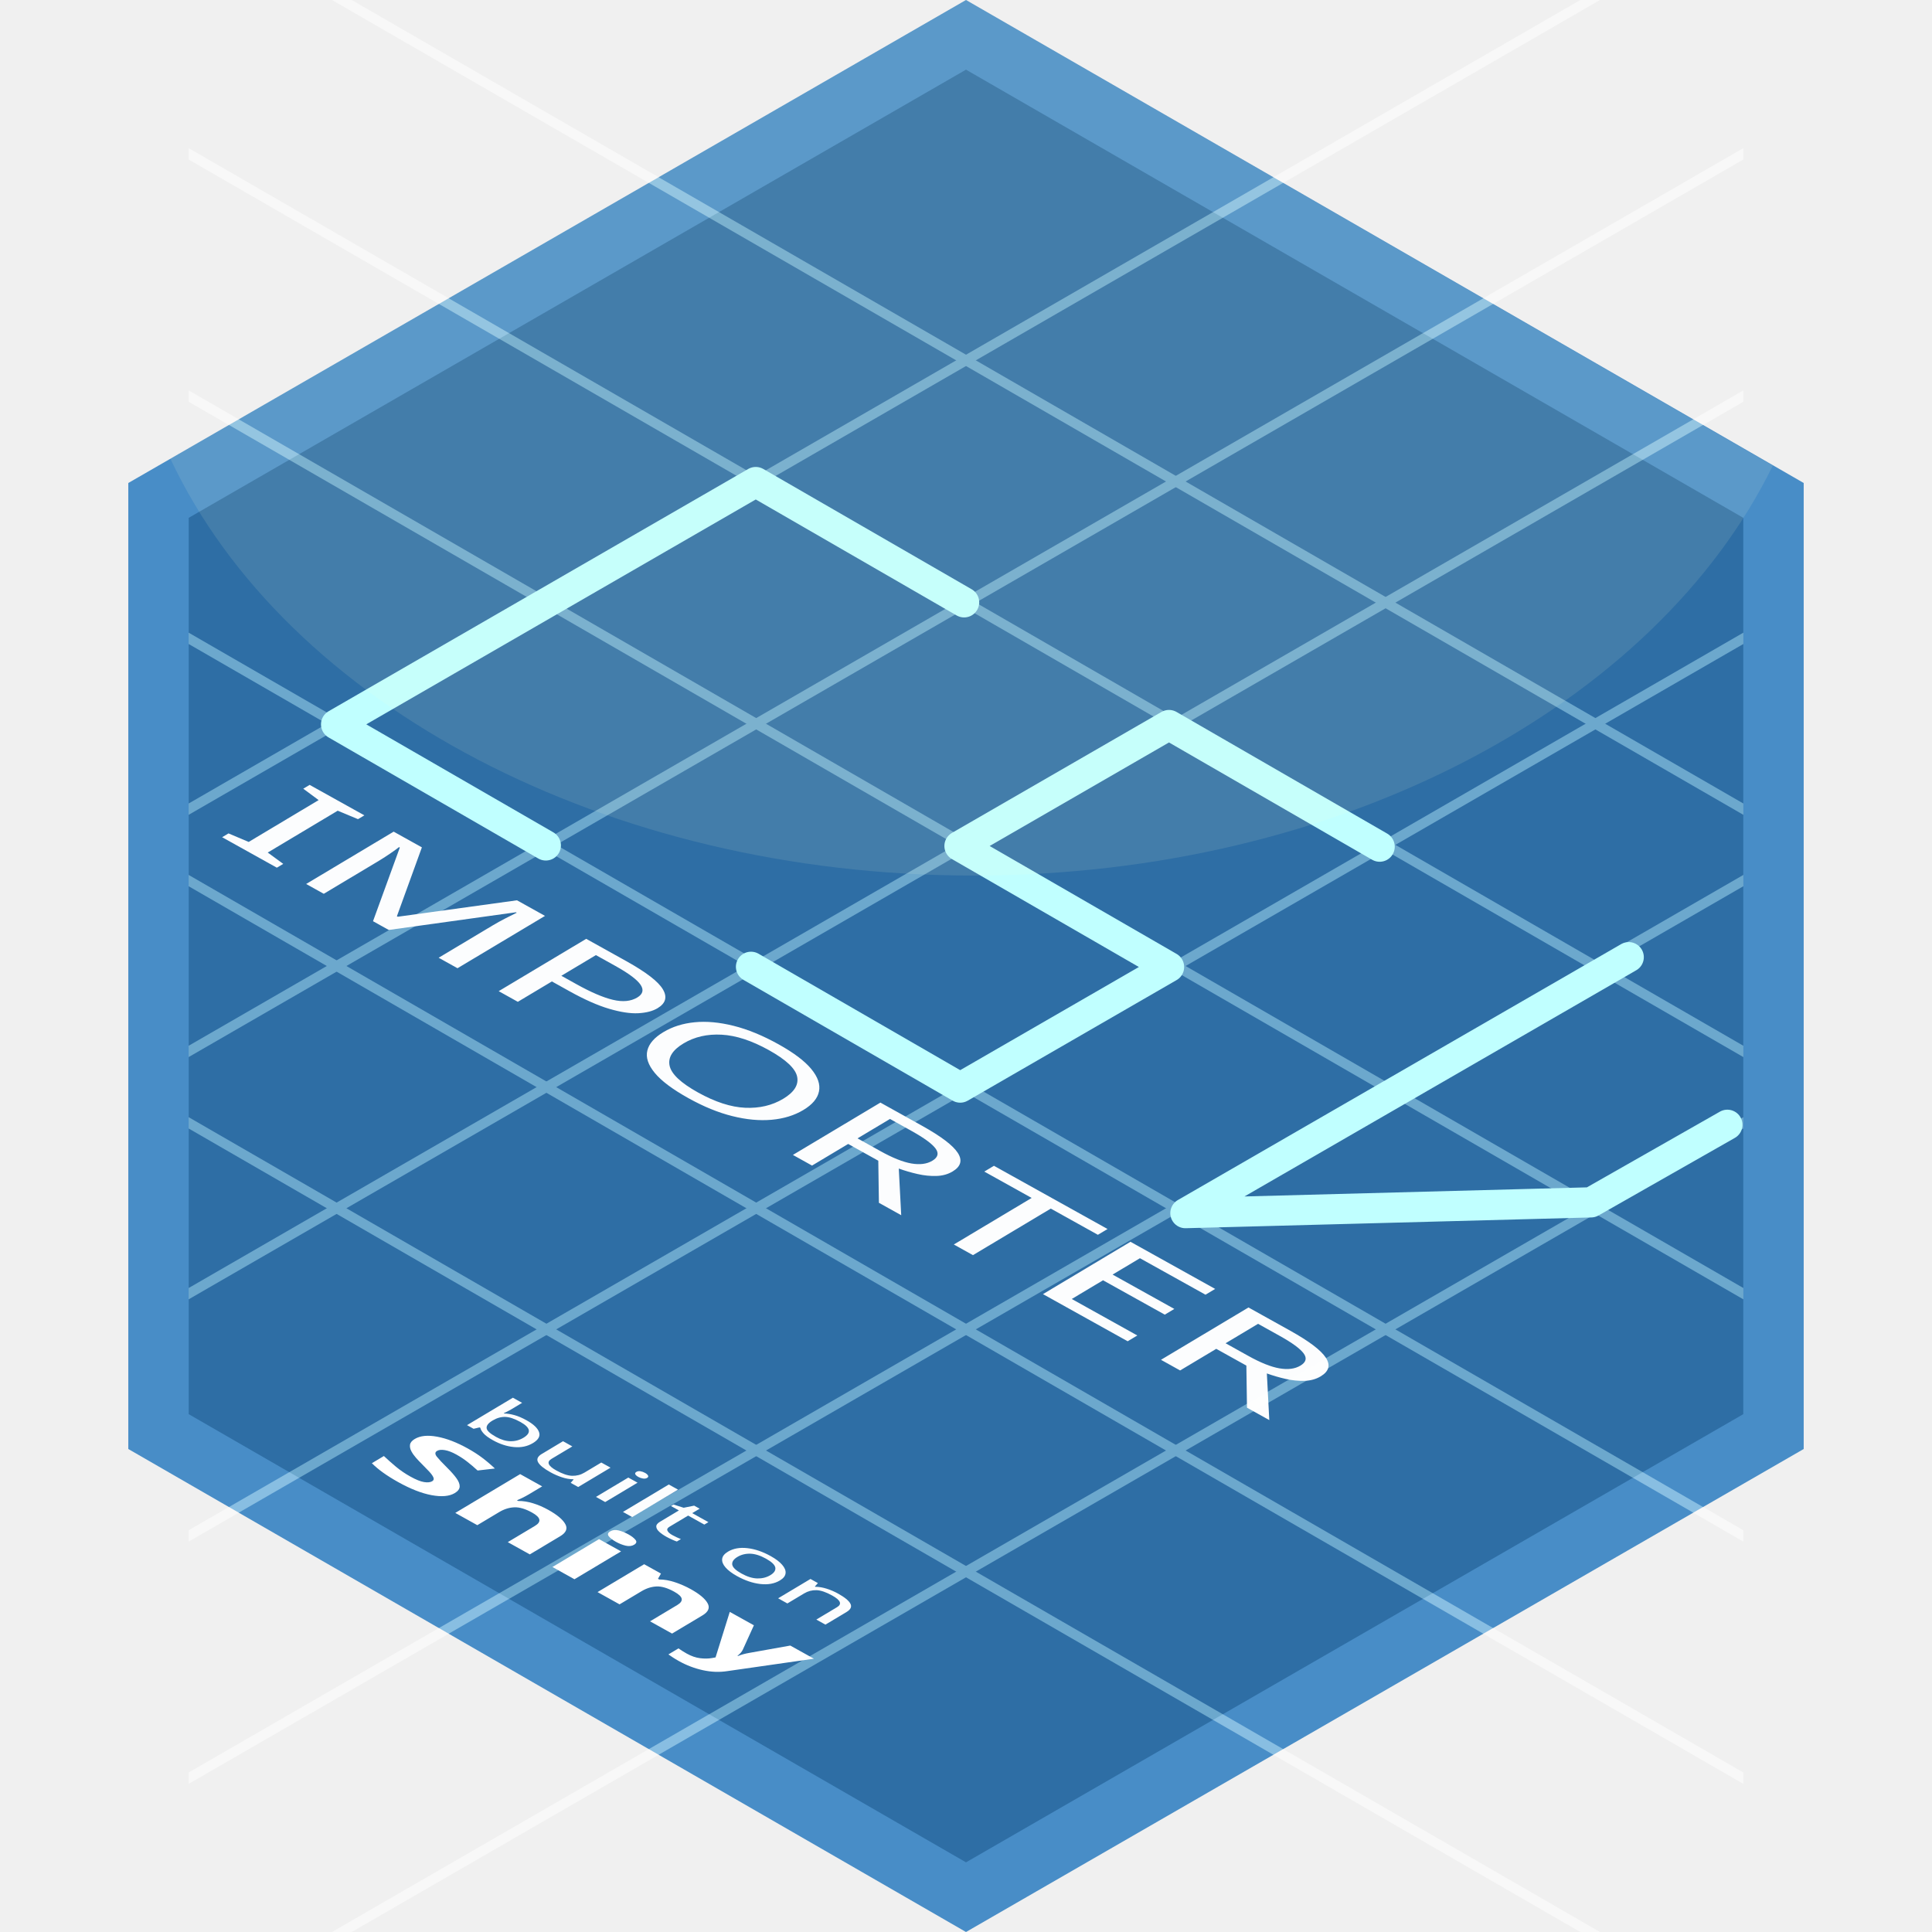
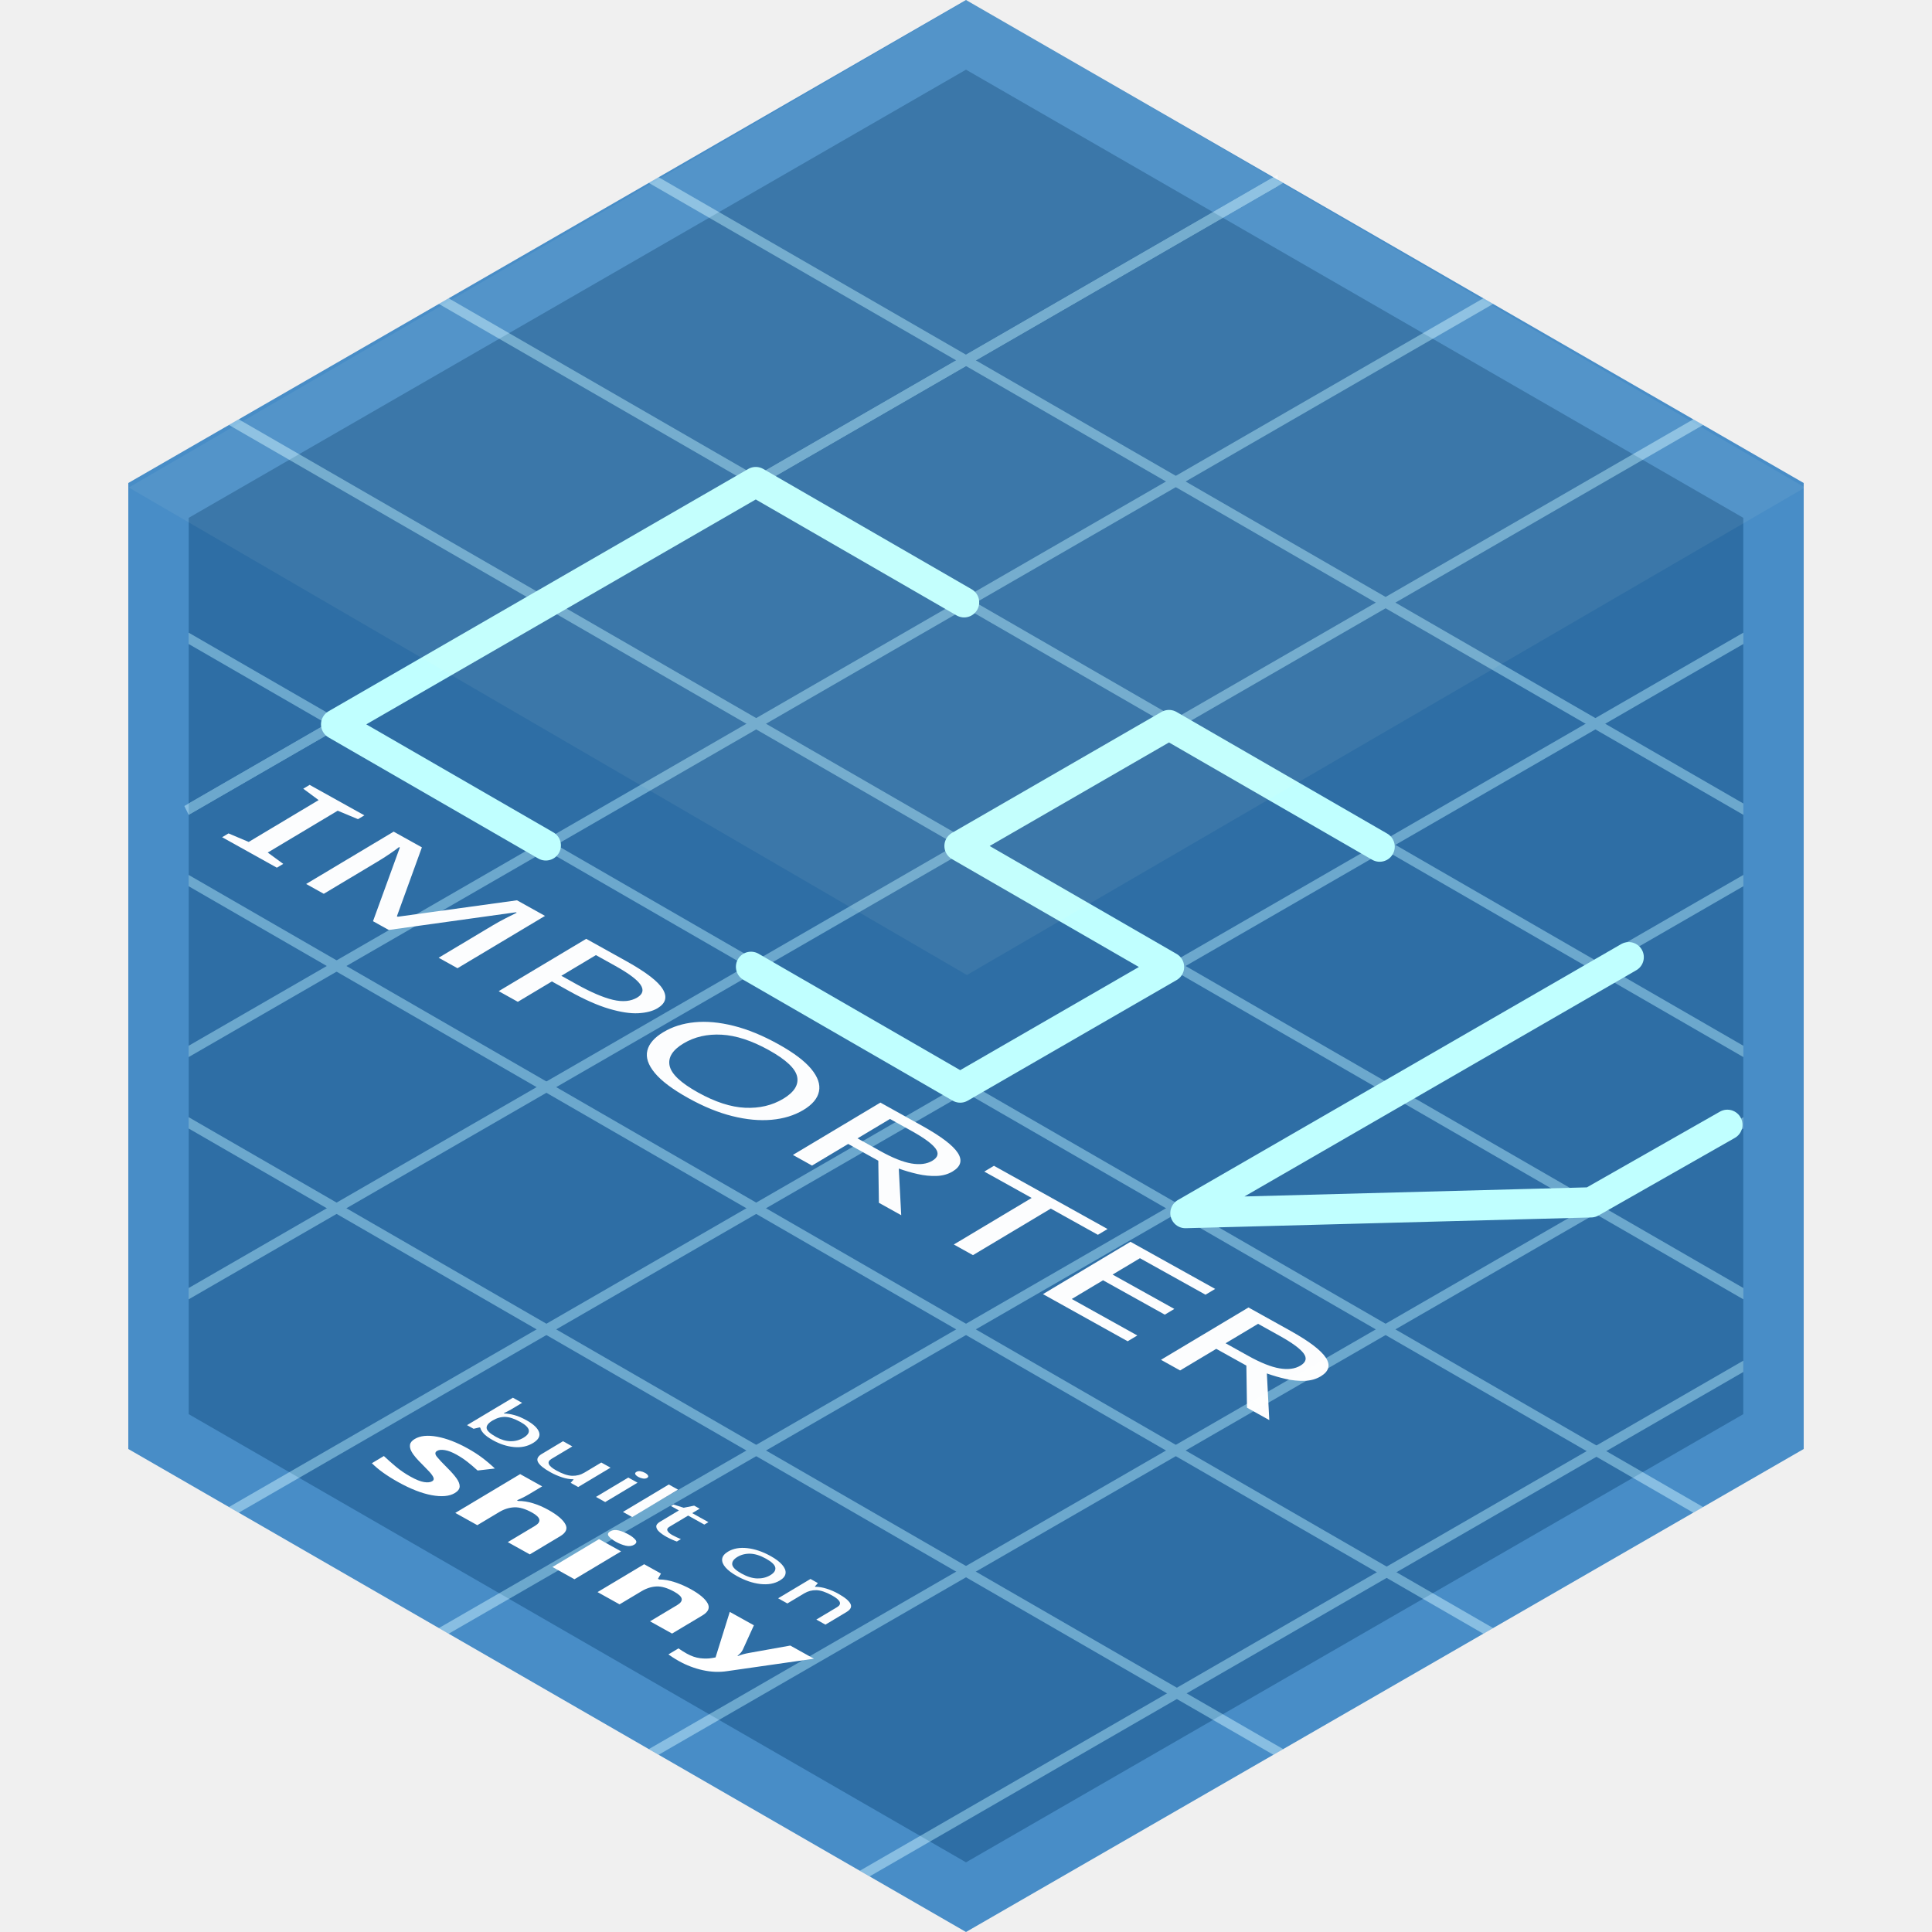
<svg xmlns="http://www.w3.org/2000/svg" width="512" height="512" viewBox="0 0 512 512" version="1.1" id="svg8">
  <defs id="defs2">
    </defs>
  <g id="layer1" style="display:inline;mix-blend-mode:normal">
    <path style="fill:#2e6ea5;fill-opacity:1;stroke:#488dc7;stroke-width:15.996;stroke-linecap:round;stroke-miterlimit:4;stroke-dasharray:none;stroke-opacity:1;paint-order:fill markers stroke;stop-color:#000000" id="path861" d="M 469.797,379.436 256,502.872 42.203,379.436 42.203,132.564 256,9.128 469.797,132.564 Z" transform="matrix(1.000924,0,0,0.9995823,-0.2364416,0.1069389)" />
  </g>
  <g id="layer2" style="display:inline;mix-blend-mode:soft-light">
    <g id="g913">
      <g id="g1054" style="stroke:#ffffff;stroke-width:0.999;stroke-opacity:1" transform="matrix(1.000867,-0.5778506,0,1.000891,0.00113847,140.8587)">
-         <path style="fill:none;stroke:#ffffff;stroke-width:2.997;stroke-linecap:butt;stroke-linejoin:miter;stroke-miterlimit:4;stroke-dasharray:none;stroke-opacity:1" d="M 49.956,294.78 H 461.599" id="path1007" />
-         <path style="fill:none;stroke:#ffffff;stroke-width:2.997;stroke-linecap:butt;stroke-linejoin:miter;stroke-miterlimit:4;stroke-dasharray:none;stroke-opacity:1" d="M 49.956,358.923 H 461.599" id="path1007-6" />
-         <path style="fill:none;stroke:#ffffff;stroke-width:2.997;stroke-linecap:butt;stroke-linejoin:miter;stroke-miterlimit:4;stroke-dasharray:none;stroke-opacity:1" d="M 49.956,423.065 H 461.599" id="path1007-4" />
-         <path style="fill:none;stroke:#ffffff;stroke-width:2.997;stroke-linecap:butt;stroke-linejoin:miter;stroke-miterlimit:4;stroke-dasharray:none;stroke-opacity:1" d="M 49.956,230.637 H 461.599" id="path1007-1" />
-         <path style="fill:none;stroke:#ffffff;stroke-width:2.997;stroke-linecap:butt;stroke-linejoin:miter;stroke-miterlimit:4;stroke-dasharray:none;stroke-opacity:1" d="M 49.956,166.494 H 461.599" id="path1007-2" />
-         <path style="fill:none;stroke:#ffffff;stroke-width:2.997;stroke-linecap:butt;stroke-linejoin:miter;stroke-miterlimit:4;stroke-dasharray:none;stroke-opacity:1" d="M 49.956,102.351 H 461.599" id="path1007-45" />
+         <path style="color:#000000;font-style:normal;font-variant:normal;font-weight:normal;font-stretch:normal;font-size:medium;line-height:normal;font-family:sans-serif;font-variant-ligatures:normal;font-variant-position:normal;font-variant-caps:normal;font-variant-numeric:normal;font-variant-alternates:normal;font-variant-east-asian:normal;font-feature-settings:normal;font-variation-settings:normal;text-indent:0;text-align:start;text-decoration:none;text-decoration-line:none;text-decoration-style:solid;text-decoration-color:#000000;letter-spacing:normal;word-spacing:normal;text-transform:none;writing-mode:lr-tb;direction:ltr;text-orientation:mixed;dominant-baseline:auto;baseline-shift:baseline;text-anchor:start;white-space:normal;shape-padding:0;shape-margin:0;inline-size:0;clip-rule:nonzero;display:inline;overflow:visible;visibility:visible;opacity:1;isolation:auto;mix-blend-mode:normal;color-interpolation:sRGB;color-interpolation-filters:linearRGB;solid-color:#000000;solid-opacity:1;vector-effect:none;fill:#ffffff;fill-opacity:1;fill-rule:nonzero;stroke:none;stroke-width:2.997;stroke-linecap:butt;stroke-linejoin:miter;stroke-miterlimit:4;stroke-dasharray:none;stroke-dashoffset:0;stroke-opacity:1;color-rendering:auto;image-rendering:auto;shape-rendering:auto;text-rendering:auto;enable-background:accumulate;stop-color:#000000;stop-opacity:1" d="M 63.218,296.279 H 461.6 v -2.998 H 60.622 Z" id="path922" />
+         <path style="color:#000000;font-style:normal;font-variant:normal;font-weight:normal;font-stretch:normal;font-size:medium;line-height:normal;font-family:sans-serif;font-variant-ligatures:normal;font-variant-position:normal;font-variant-caps:normal;font-variant-numeric:normal;font-variant-alternates:normal;font-variant-east-asian:normal;font-feature-settings:normal;font-variation-settings:normal;text-indent:0;text-align:start;text-decoration:none;text-decoration-line:none;text-decoration-style:solid;text-decoration-color:#000000;letter-spacing:normal;word-spacing:normal;text-transform:none;writing-mode:lr-tb;direction:ltr;text-orientation:mixed;dominant-baseline:auto;baseline-shift:baseline;text-anchor:start;white-space:normal;shape-padding:0;shape-margin:0;inline-size:0;clip-rule:nonzero;display:inline;overflow:visible;visibility:visible;opacity:1;isolation:auto;mix-blend-mode:normal;color-interpolation:sRGB;color-interpolation-filters:linearRGB;solid-color:#000000;solid-opacity:1;vector-effect:none;fill:#ffffff;fill-opacity:1;fill-rule:nonzero;stroke:none;stroke-width:2.997;stroke-linecap:butt;stroke-linejoin:miter;stroke-miterlimit:4;stroke-dasharray:none;stroke-dashoffset:0;stroke-opacity:1;color-rendering:auto;image-rendering:auto;shape-rendering:auto;text-rendering:auto;enable-background:accumulate;stop-color:#000000;stop-opacity:1" d="m 118.798,360.422 h 342.801 v -2.998 H 116.203 Z" id="path918" />
+         <path style="color:#000000;font-style:normal;font-variant:normal;font-weight:normal;font-stretch:normal;font-size:medium;line-height:normal;font-family:sans-serif;font-variant-ligatures:normal;font-variant-position:normal;font-variant-caps:normal;font-variant-numeric:normal;font-variant-alternates:normal;font-variant-east-asian:normal;font-feature-settings:normal;font-variation-settings:normal;text-indent:0;text-align:start;text-decoration:none;text-decoration-line:none;text-decoration-style:solid;text-decoration-color:#000000;letter-spacing:normal;word-spacing:normal;text-transform:none;writing-mode:lr-tb;direction:ltr;text-orientation:mixed;dominant-baseline:auto;baseline-shift:baseline;text-anchor:start;white-space:normal;shape-padding:0;shape-margin:0;inline-size:0;clip-rule:nonzero;display:inline;overflow:visible;visibility:visible;opacity:1;isolation:auto;mix-blend-mode:normal;color-interpolation:sRGB;color-interpolation-filters:linearRGB;solid-color:#000000;solid-opacity:1;vector-effect:none;fill:#ffffff;fill-opacity:1;fill-rule:nonzero;stroke:none;stroke-width:2.997;stroke-linecap:butt;stroke-linejoin:miter;stroke-miterlimit:4;stroke-dasharray:none;stroke-dashoffset:0;stroke-opacity:1;color-rendering:auto;image-rendering:auto;shape-rendering:auto;text-rendering:auto;enable-background:accumulate;stop-color:#000000;stop-opacity:1" d="m 174.387,424.564 h 287.213 v -2.998 H 171.81 Z" id="path914" />
+         <path style="color:#000000;font-style:normal;font-variant:normal;font-weight:normal;font-stretch:normal;font-size:medium;line-height:normal;font-family:sans-serif;font-variant-ligatures:normal;font-variant-position:normal;font-variant-caps:normal;font-variant-numeric:normal;font-variant-alternates:normal;font-variant-east-asian:normal;font-feature-settings:normal;font-variation-settings:normal;text-indent:0;text-align:start;text-decoration:none;text-decoration-line:none;text-decoration-style:solid;text-decoration-color:#000000;letter-spacing:normal;word-spacing:normal;text-transform:none;writing-mode:lr-tb;direction:ltr;text-orientation:mixed;dominant-baseline:auto;baseline-shift:baseline;text-anchor:start;white-space:normal;shape-padding:0;shape-margin:0;inline-size:0;clip-rule:nonzero;display:inline;overflow:visible;visibility:visible;opacity:1;isolation:auto;mix-blend-mode:normal;color-interpolation:sRGB;color-interpolation-filters:linearRGB;solid-color:#000000;solid-opacity:1;vector-effect:none;fill:#ffffff;fill-opacity:1;fill-rule:nonzero;stroke:none;stroke-width:2.997;stroke-linecap:butt;stroke-linejoin:miter;stroke-miterlimit:4;stroke-dasharray:none;stroke-dashoffset:0;stroke-opacity:1;paint-order:fill markers stroke;color-rendering:auto;image-rendering:auto;shape-rendering:auto;text-rendering:auto;enable-background:accumulate;stop-color:#000000;stop-opacity:1" d="m 49.955,229.139 v 2.996 H 449.645 l 1.32,0.032 -2.619,-3.028 z" id="path980" />
+         <path style="color:#000000;font-style:normal;font-variant:normal;font-weight:normal;font-stretch:normal;font-size:medium;line-height:normal;font-family:sans-serif;font-variant-ligatures:normal;font-variant-position:normal;font-variant-caps:normal;font-variant-numeric:normal;font-variant-alternates:normal;font-variant-east-asian:normal;font-feature-settings:normal;font-variation-settings:normal;text-indent:0;text-align:start;text-decoration:none;text-decoration-line:none;text-decoration-style:solid;text-decoration-color:#000000;letter-spacing:normal;word-spacing:normal;text-transform:none;writing-mode:lr-tb;direction:ltr;text-orientation:mixed;dominant-baseline:auto;baseline-shift:baseline;text-anchor:start;white-space:normal;shape-padding:0;shape-margin:0;inline-size:0;clip-rule:nonzero;display:inline;overflow:visible;visibility:visible;opacity:1;isolation:auto;mix-blend-mode:normal;color-interpolation:sRGB;color-interpolation-filters:linearRGB;solid-color:#000000;solid-opacity:1;vector-effect:none;fill:#ffffff;fill-opacity:1;fill-rule:nonzero;stroke:none;stroke-width:2.997;stroke-linecap:butt;stroke-linejoin:miter;stroke-miterlimit:4;stroke-dasharray:none;stroke-dashoffset:0;stroke-opacity:1;color-rendering:auto;image-rendering:auto;shape-rendering:auto;text-rendering:auto;enable-background:accumulate;stop-color:#000000;stop-opacity:1" d="m 49.955,164.996 v 2.996 H 394.049 l 1.28,-0.015 -2.573,-2.981 z" id="path976" />
+         <path style="color:#000000;font-style:normal;font-variant:normal;font-weight:normal;font-stretch:normal;font-size:medium;line-height:normal;font-family:sans-serif;font-variant-ligatures:normal;font-variant-position:normal;font-variant-caps:normal;font-variant-numeric:normal;font-variant-alternates:normal;font-variant-east-asian:normal;font-feature-settings:normal;font-variation-settings:normal;text-indent:0;text-align:start;text-decoration:none;text-decoration-line:none;text-decoration-style:solid;text-decoration-color:#000000;letter-spacing:normal;word-spacing:normal;text-transform:none;writing-mode:lr-tb;direction:ltr;text-orientation:mixed;dominant-baseline:auto;baseline-shift:baseline;text-anchor:start;white-space:normal;shape-padding:0;shape-margin:0;inline-size:0;clip-rule:nonzero;display:inline;overflow:visible;visibility:visible;opacity:1;isolation:auto;mix-blend-mode:normal;color-interpolation:sRGB;color-interpolation-filters:linearRGB;solid-color:#000000;solid-opacity:1;vector-effect:none;fill:#ffffff;fill-opacity:1;fill-rule:nonzero;stroke:none;stroke-width:2.997;stroke-linecap:butt;stroke-linejoin:miter;stroke-miterlimit:4;stroke-dasharray:none;stroke-dashoffset:0;stroke-opacity:1;color-rendering:auto;image-rendering:auto;shape-rendering:auto;text-rendering:auto;enable-background:accumulate;stop-color:#000000;stop-opacity:1" d="m 49.955,100.852 v 2.998 H 338.322 v -2.998 z" id="path938" />
+         <path style="color:#000000;font-style:normal;font-variant:normal;font-weight:normal;font-stretch:normal;font-size:medium;line-height:normal;font-family:sans-serif;font-variant-ligatures:normal;font-variant-position:normal;font-variant-caps:normal;font-variant-numeric:normal;font-variant-alternates:normal;font-variant-east-asian:normal;font-feature-settings:normal;font-variation-settings:normal;text-indent:0;text-align:start;text-decoration:none;text-decoration-line:none;text-decoration-style:solid;text-decoration-color:#000000;letter-spacing:normal;word-spacing:normal;text-transform:none;writing-mode:lr-tb;direction:ltr;text-orientation:mixed;dominant-baseline:auto;baseline-shift:baseline;text-anchor:start;white-space:normal;shape-padding:0;shape-margin:0;inline-size:0;clip-rule:nonzero;display:inline;overflow:visible;visibility:visible;opacity:1;isolation:auto;mix-blend-mode:soft-light;color-interpolation:sRGB;color-interpolation-filters:linearRGB;solid-color:#000000;solid-opacity:1;vector-effect:none;fill:#ffffff;fill-opacity:1;fill-rule:nonzero;stroke:none;stroke-width:2.997;stroke-linecap:butt;stroke-linejoin:miter;stroke-miterlimit:4;stroke-dasharray:none;stroke-dashoffset:0;stroke-opacity:1;color-rendering:auto;image-rendering:auto;shape-rendering:auto;text-rendering:auto;enable-background:accumulate;stop-color:#000000;stop-opacity:1" d="m 230.261,489.027 h 231.321 v -2.996 H 227.661 Z" id="path910" />
      </g>
      <g id="g1054-0" style="stroke:#ffffff;stroke-width:0.999;stroke-opacity:1" transform="matrix(-1.000867,-0.5778506,0,1.000891,511.9989,140.8587)">
-         <path style="fill:none;stroke:#ffffff;stroke-width:2.997;stroke-linecap:butt;stroke-linejoin:miter;stroke-miterlimit:4;stroke-dasharray:none;stroke-opacity:1" d="M 49.956,294.78 H 461.599" id="path1007-18" />
-         <path style="fill:none;stroke:#ffffff;stroke-width:2.997;stroke-linecap:butt;stroke-linejoin:miter;stroke-miterlimit:4;stroke-dasharray:none;stroke-opacity:1" d="M 49.956,358.923 H 461.599" id="path1007-6-4" />
-         <path style="fill:none;stroke:#ffffff;stroke-width:2.997;stroke-linecap:butt;stroke-linejoin:miter;stroke-miterlimit:4;stroke-dasharray:none;stroke-opacity:1" d="M 49.956,423.065 H 461.599" id="path1007-4-7" />
-         <path style="fill:none;stroke:#ffffff;stroke-width:2.997;stroke-linecap:butt;stroke-linejoin:miter;stroke-miterlimit:4;stroke-dasharray:none;stroke-opacity:1" d="M 49.956,230.637 H 461.599" id="path1007-1-2" />
-         <path style="fill:none;stroke:#ffffff;stroke-width:2.997;stroke-linecap:butt;stroke-linejoin:miter;stroke-miterlimit:4;stroke-dasharray:none;stroke-opacity:1" d="M 49.956,166.494 H 461.599" id="path1007-2-9" />
-         <path style="fill:none;stroke:#ffffff;stroke-width:2.997;stroke-linecap:butt;stroke-linejoin:miter;stroke-miterlimit:4;stroke-dasharray:none;stroke-opacity:1" d="M 49.956,102.351 H 461.599" id="path1007-45-9" />
+         <path style="color:#000000;font-style:normal;font-variant:normal;font-weight:normal;font-stretch:normal;font-size:medium;line-height:normal;font-family:sans-serif;font-variant-ligatures:normal;font-variant-position:normal;font-variant-caps:normal;font-variant-numeric:normal;font-variant-alternates:normal;font-variant-east-asian:normal;font-feature-settings:normal;font-variation-settings:normal;text-indent:0;text-align:start;text-decoration:none;text-decoration-line:none;text-decoration-style:solid;text-decoration-color:#000000;letter-spacing:normal;word-spacing:normal;text-transform:none;writing-mode:lr-tb;direction:ltr;text-orientation:mixed;dominant-baseline:auto;baseline-shift:baseline;text-anchor:start;white-space:normal;shape-padding:0;shape-margin:0;inline-size:0;clip-rule:nonzero;display:inline;overflow:visible;visibility:visible;opacity:1;isolation:auto;mix-blend-mode:normal;color-interpolation:sRGB;color-interpolation-filters:linearRGB;solid-color:#000000;solid-opacity:1;vector-effect:none;fill:#ffffff;fill-opacity:1;fill-rule:nonzero;stroke:none;stroke-width:2.997;stroke-linecap:butt;stroke-linejoin:miter;stroke-miterlimit:4;stroke-dasharray:none;stroke-dashoffset:0;stroke-opacity:1;color-rendering:auto;image-rendering:auto;shape-rendering:auto;text-rendering:auto;enable-background:accumulate;stop-color:#000000;stop-opacity:1" d="m 63.214,296.279 h 398.386 v -2.998 H 60.61 Z" id="path934" />
+         <path style="color:#000000;font-style:normal;font-variant:normal;font-weight:normal;font-stretch:normal;font-size:medium;line-height:normal;font-family:sans-serif;font-variant-ligatures:normal;font-variant-position:normal;font-variant-caps:normal;font-variant-numeric:normal;font-variant-alternates:normal;font-variant-east-asian:normal;font-feature-settings:normal;font-variation-settings:normal;text-indent:0;text-align:start;text-decoration:none;text-decoration-line:none;text-decoration-style:solid;text-decoration-color:#000000;letter-spacing:normal;word-spacing:normal;text-transform:none;writing-mode:lr-tb;direction:ltr;text-orientation:mixed;dominant-baseline:auto;baseline-shift:baseline;text-anchor:start;white-space:normal;shape-padding:0;shape-margin:0;inline-size:0;clip-rule:nonzero;display:inline;overflow:visible;visibility:visible;opacity:1;isolation:auto;mix-blend-mode:normal;color-interpolation:sRGB;color-interpolation-filters:linearRGB;solid-color:#000000;solid-opacity:1;vector-effect:none;fill:#ffffff;fill-opacity:1;fill-rule:nonzero;stroke:none;stroke-width:2.997;stroke-linecap:butt;stroke-linejoin:miter;stroke-miterlimit:4;stroke-dasharray:none;stroke-dashoffset:0;stroke-opacity:1;color-rendering:auto;image-rendering:auto;shape-rendering:auto;text-rendering:auto;enable-background:accumulate;stop-color:#000000;stop-opacity:1" d="m 118.798,360.422 h 342.801 v -2.998 H 116.199 Z" id="path930" />
+         <path style="color:#000000;font-style:normal;font-variant:normal;font-weight:normal;font-stretch:normal;font-size:medium;line-height:normal;font-family:sans-serif;font-variant-ligatures:normal;font-variant-position:normal;font-variant-caps:normal;font-variant-numeric:normal;font-variant-alternates:normal;font-variant-east-asian:normal;font-feature-settings:normal;font-variation-settings:normal;text-indent:0;text-align:start;text-decoration:none;text-decoration-line:none;text-decoration-style:solid;text-decoration-color:#000000;letter-spacing:normal;word-spacing:normal;text-transform:none;writing-mode:lr-tb;direction:ltr;text-orientation:mixed;dominant-baseline:auto;baseline-shift:baseline;text-anchor:start;white-space:normal;shape-padding:0;shape-margin:0;inline-size:0;clip-rule:nonzero;display:inline;overflow:visible;visibility:visible;opacity:1;isolation:auto;mix-blend-mode:normal;color-interpolation:sRGB;color-interpolation-filters:linearRGB;solid-color:#000000;solid-opacity:1;vector-effect:none;fill:#ffffff;fill-opacity:1;fill-rule:nonzero;stroke:none;stroke-width:2.997;stroke-linecap:butt;stroke-linejoin:miter;stroke-miterlimit:4;stroke-dasharray:none;stroke-dashoffset:0;stroke-opacity:1;color-rendering:auto;image-rendering:auto;shape-rendering:auto;text-rendering:auto;enable-background:accumulate;stop-color:#000000;stop-opacity:1" d="m 174.379,424.564 h 287.221 v -2.998 H 171.787 Z" id="path926" />
+         <path style="color:#000000;font-style:normal;font-variant:normal;font-weight:normal;font-stretch:normal;font-size:medium;line-height:normal;font-family:sans-serif;font-variant-ligatures:normal;font-variant-position:normal;font-variant-caps:normal;font-variant-numeric:normal;font-variant-alternates:normal;font-variant-east-asian:normal;font-feature-settings:normal;font-variation-settings:normal;text-indent:0;text-align:start;text-decoration:none;text-decoration-line:none;text-decoration-style:solid;text-decoration-color:#000000;letter-spacing:normal;word-spacing:normal;text-transform:none;writing-mode:lr-tb;direction:ltr;text-orientation:mixed;dominant-baseline:auto;baseline-shift:baseline;text-anchor:start;white-space:normal;shape-padding:0;shape-margin:0;inline-size:0;clip-rule:nonzero;display:inline;overflow:visible;visibility:visible;opacity:1;isolation:auto;mix-blend-mode:normal;color-interpolation:sRGB;color-interpolation-filters:linearRGB;solid-color:#000000;solid-opacity:1;vector-effect:none;fill:#ffffff;fill-opacity:1;fill-rule:nonzero;stroke:none;stroke-linecap:butt;stroke-linejoin:miter;stroke-miterlimit:4;stroke-dasharray:none;stroke-dashoffset:0;stroke-opacity:1;color-rendering:auto;image-rendering:auto;shape-rendering:auto;text-rendering:auto;enable-background:accumulate;stop-color:#000000;stop-opacity:1" d="m 49.955,229.139 v 2.996 H 450.941 l -2.605,-2.996 z" id="path1007-1-2" />
+         <path style="color:#000000;font-style:normal;font-variant:normal;font-weight:normal;font-stretch:normal;font-size:medium;line-height:normal;font-family:sans-serif;font-variant-ligatures:normal;font-variant-position:normal;font-variant-caps:normal;font-variant-numeric:normal;font-variant-alternates:normal;font-variant-east-asian:normal;font-feature-settings:normal;font-variation-settings:normal;text-indent:0;text-align:start;text-decoration:none;text-decoration-line:none;text-decoration-style:solid;text-decoration-color:#000000;letter-spacing:normal;word-spacing:normal;text-transform:none;writing-mode:lr-tb;direction:ltr;text-orientation:mixed;dominant-baseline:auto;baseline-shift:baseline;text-anchor:start;white-space:normal;shape-padding:0;shape-margin:0;inline-size:0;clip-rule:nonzero;display:inline;overflow:visible;visibility:visible;opacity:1;isolation:auto;mix-blend-mode:normal;color-interpolation:sRGB;color-interpolation-filters:linearRGB;solid-color:#000000;solid-opacity:1;vector-effect:none;fill:#ffffff;fill-opacity:1;fill-rule:nonzero;stroke:none;stroke-linecap:butt;stroke-linejoin:miter;stroke-miterlimit:4;stroke-dasharray:none;stroke-dashoffset:0;stroke-opacity:1;color-rendering:auto;image-rendering:auto;shape-rendering:auto;text-rendering:auto;enable-background:accumulate;stop-color:#000000;stop-opacity:1" d="m 49.955,164.996 v 2.996 H 395.348 l -2.595,-2.996 z" id="path1007-2-9" />
+         <path style="color:#000000;font-style:normal;font-variant:normal;font-weight:normal;font-stretch:normal;font-size:medium;line-height:normal;font-family:sans-serif;font-variant-ligatures:normal;font-variant-position:normal;font-variant-caps:normal;font-variant-numeric:normal;font-variant-alternates:normal;font-variant-east-asian:normal;font-feature-settings:normal;font-variation-settings:normal;text-indent:0;text-align:start;text-decoration:none;text-decoration-line:none;text-decoration-style:solid;text-decoration-color:#000000;letter-spacing:normal;word-spacing:normal;text-transform:none;writing-mode:lr-tb;direction:ltr;text-orientation:mixed;dominant-baseline:auto;baseline-shift:baseline;text-anchor:start;white-space:normal;shape-padding:0;shape-margin:0;inline-size:0;clip-rule:nonzero;display:inline;overflow:visible;visibility:visible;opacity:1;isolation:auto;mix-blend-mode:normal;color-interpolation:sRGB;color-interpolation-filters:linearRGB;solid-color:#000000;solid-opacity:1;vector-effect:none;fill:#ffffff;fill-opacity:1;fill-rule:nonzero;stroke:none;stroke-linecap:butt;stroke-linejoin:miter;stroke-miterlimit:4;stroke-dasharray:none;stroke-dashoffset:0;stroke-opacity:1;color-rendering:auto;image-rendering:auto;shape-rendering:auto;text-rendering:auto;enable-background:accumulate;stop-color:#000000;stop-opacity:1" d="m 49.955,100.852 v 2.998 H 339.767 l -2.599,-2.998 z" id="path1007-45-9" />
      </g>
+       <path style="color:#000000;font-style:normal;font-variant:normal;font-weight:normal;font-stretch:normal;font-size:medium;line-height:normal;font-family:sans-serif;font-variant-ligatures:normal;font-variant-position:normal;font-variant-caps:normal;font-variant-numeric:normal;font-variant-alternates:normal;font-variant-east-asian:normal;font-feature-settings:normal;font-variation-settings:normal;text-indent:0;text-align:start;text-decoration:none;text-decoration-line:none;text-decoration-style:solid;text-decoration-color:#000000;letter-spacing:normal;word-spacing:normal;text-transform:none;writing-mode:lr-tb;direction:ltr;text-orientation:mixed;dominant-baseline:auto;baseline-shift:baseline;text-anchor:start;white-space:normal;shape-padding:0;shape-margin:0;inline-size:0;clip-rule:nonzero;display:inline;overflow:visible;visibility:visible;opacity:1;isolation:auto;mix-blend-mode:normal;color-interpolation:sRGB;color-interpolation-filters:linearRGB;solid-color:#000000;solid-opacity:1;vector-effect:none;fill:#ffffff;fill-opacity:1;fill-rule:nonzero;stroke:none;stroke-width:3;stroke-linecap:butt;stroke-linejoin:miter;stroke-miterlimit:4;stroke-dasharray:none;stroke-dashoffset:0;stroke-opacity:1;color-rendering:auto;image-rendering:auto;shape-rendering:auto;text-rendering:auto;enable-background:accumulate;stop-color:#000000;stop-opacity:1" d="m 48.847,213.605 1.152,2.329 290.064,-167.457 -2.6,-1.505 z" id="path938-9" />
    </g>
  </g>
  <g id="layer4" style="display:inline">
    <path style="fill:none;stroke:#c0ffff;stroke-width:8;stroke-linecap:round;stroke-linejoin:round;stroke-miterlimit:4;stroke-dasharray:none;stroke-opacity:1" d="m 365.625,224.375 -55.831,-32.234 -55.522,32.056 55.542,32.067 -55.351,31.957 -55.441,-32.009" id="path857" />
    <path style="font-variation-settings:normal;opacity:1;vector-effect:none;fill:none;fill-opacity:1;stroke:#c0ffff;stroke-width:8;stroke-linecap:round;stroke-linejoin:round;stroke-miterlimit:4;stroke-dasharray:none;stroke-dashoffset:0;stroke-opacity:1;stop-color:#000000;stop-opacity:1" d="M 255.5,159.625 200.285,127.747 89.068,191.958 144.65,224.049" id="path859" />
    <path id="rect1226" style="font-variation-settings:normal;display:inline;opacity:1;vector-effect:none;fill:none;fill-opacity:1;stroke:#c0ffff;stroke-width:8;stroke-linecap:round;stroke-linejoin:round;stroke-miterlimit:4;stroke-dasharray:none;stroke-dashoffset:0;stroke-opacity:1;paint-order:fill markers stroke;stop-color:#000000;stop-opacity:1" d="M 457.773,298.078 421.648,318.636 314.144,321.491 370.182,289.138 431.63,253.661" />
    <text xml:space="preserve" style="font-style:normal;font-variant:normal;font-weight:300;font-stretch:normal;font-size:45.933px;line-height:1.25;font-family:'Leelawadee UI';-inkscape-font-specification:'Leelawadee UI, Light';font-variant-ligatures:normal;font-variant-caps:normal;font-variant-numeric:normal;font-variant-east-asian:normal;letter-spacing:0px;word-spacing:0px;display:inline;fill:#ffffff;fill-opacity:0.983;stroke:none;stroke-width:1" x="179.936" y="231.606" id="text1246-5" transform="matrix(1.224745,0.6817228,-0.7071068,0.4229037,0,0)">
      <tspan id="tspan1244-3" x="179.936" y="231.606" style="font-style:normal;font-variant:normal;font-weight:300;font-stretch:normal;font-size:45.933px;font-family:'Leelawadee UI';-inkscape-font-specification:'Leelawadee UI, Light';font-variant-ligatures:normal;font-variant-caps:normal;font-variant-numeric:normal;font-variant-east-asian:normal;fill:#ffffff;fill-opacity:0.983;stroke-width:1">IMPORTER</tspan>
    </text>
  </g>
-   <g id="layer3" style="display:inline">
-     <path id="path905" style="display:inline;fill:#fffede;fill-opacity:0.103;stroke:none;stroke-width:15;stroke-linecap:round;stroke-miterlimit:4;stroke-dasharray:none;stroke-opacity:1;paint-order:fill markers stroke;stop-color:#000000" d="M 256,0 45.137,121.54 c 30.728,65.382 115.688,110.485 212.758,110.485 97.749,-1.3e-4 180.93,-45.321 211.915,-108.622 z" />
-     <text xml:space="preserve" style="font-style:normal;font-variant:normal;font-weight:300;font-stretch:normal;font-size:22.627px;line-height:1.25;font-family:'Leelawadee UI';-inkscape-font-specification:'Leelawadee UI, Light';font-variant-ligatures:normal;font-variant-caps:normal;font-variant-numeric:normal;font-variant-east-asian:normal;letter-spacing:0px;word-spacing:0px;fill:#ffffff;fill-opacity:0.983;stroke:none;stroke-width:1" x="317.476" y="378.184" id="text1246" transform="matrix(1.224745,0.6817228,-0.7071068,0.4229037,0,0)">
-       <tspan id="tspan1244" x="317.476" y="378.184" style="font-style:normal;font-variant:normal;font-weight:300;font-stretch:normal;font-size:22.627px;font-family:'Leelawadee UI';-inkscape-font-specification:'Leelawadee UI, Light';font-variant-ligatures:normal;font-variant-caps:normal;font-variant-numeric:normal;font-variant-east-asian:normal;fill:#ffffff;fill-opacity:0.983;stroke-width:1">built on </tspan>
-     </text>
+   <g id="layer5" style="display:inline">
    <text xml:space="preserve" style="font-style:normal;font-variant:normal;font-weight:bold;font-stretch:normal;font-size:32px;line-height:1.25;font-family:'Leelawadee UI';-inkscape-font-specification:'Leelawadee UI, Bold';font-variant-ligatures:normal;font-variant-caps:normal;font-variant-numeric:normal;font-variant-east-asian:normal;letter-spacing:0px;word-spacing:0px;display:inline;fill:#ffffff;fill-opacity:1;stroke:none;stroke-width:1" x="314.399" y="408.792" id="text1246-8" transform="matrix(1.224745,0.6817228,-0.7071068,0.4229037,0,0)">
      <tspan id="tspan1244-4" x="314.399" y="408.792" style="font-style:normal;font-variant:normal;font-weight:bold;font-stretch:normal;font-size:32px;font-family:'Leelawadee UI';-inkscape-font-specification:'Leelawadee UI, Bold';font-variant-ligatures:normal;font-variant-caps:normal;font-variant-numeric:normal;font-variant-east-asian:normal;fill:#ffffff;fill-opacity:1;stroke-width:1">Shiny</tspan>
    </text>
+     <text xml:space="preserve" style="font-style:normal;font-variant:normal;font-weight:300;font-stretch:normal;font-size:22.627px;line-height:1.25;font-family:'Leelawadee UI';-inkscape-font-specification:'Leelawadee UI, Light';font-variant-ligatures:normal;font-variant-caps:normal;font-variant-numeric:normal;font-variant-east-asian:normal;letter-spacing:0px;word-spacing:0px;display:inline;fill:#ffffff;fill-opacity:0.983;stroke:none;stroke-width:1" x="317.476" y="378.184" id="text1246" transform="matrix(1.224745,0.6817228,-0.7071068,0.4229037,0,0)">
+       <tspan id="tspan1244" x="317.476" y="378.184" style="font-style:normal;font-variant:normal;font-weight:300;font-stretch:normal;font-size:22.627px;font-family:'Leelawadee UI';-inkscape-font-specification:'Leelawadee UI, Light';font-variant-ligatures:normal;font-variant-caps:normal;font-variant-numeric:normal;font-variant-east-asian:normal;fill:#ffffff;fill-opacity:0.983;stroke-width:1">built on </tspan>
+     </text>
+   </g>
+   <g id="layer3" style="display:inline">
+     <rect style="font-variation-settings:normal;opacity:1;vector-effect:none;fill:#fffede;fill-opacity:0.064;stroke:none;stroke-width:16.089;stroke-linecap:round;stroke-linejoin:miter;stroke-miterlimit:4;stroke-dasharray:none;stroke-dashoffset:0;stroke-opacity:1;paint-order:fill markers stroke;stop-color:#000000;stop-opacity:1" id="rect879" width="256.945" height="256.945" x="-108.729" y="148.216" transform="matrix(0.8644003,-0.5028043,0.8644003,0.5028043,0,0)" />
  </g>
</svg>
